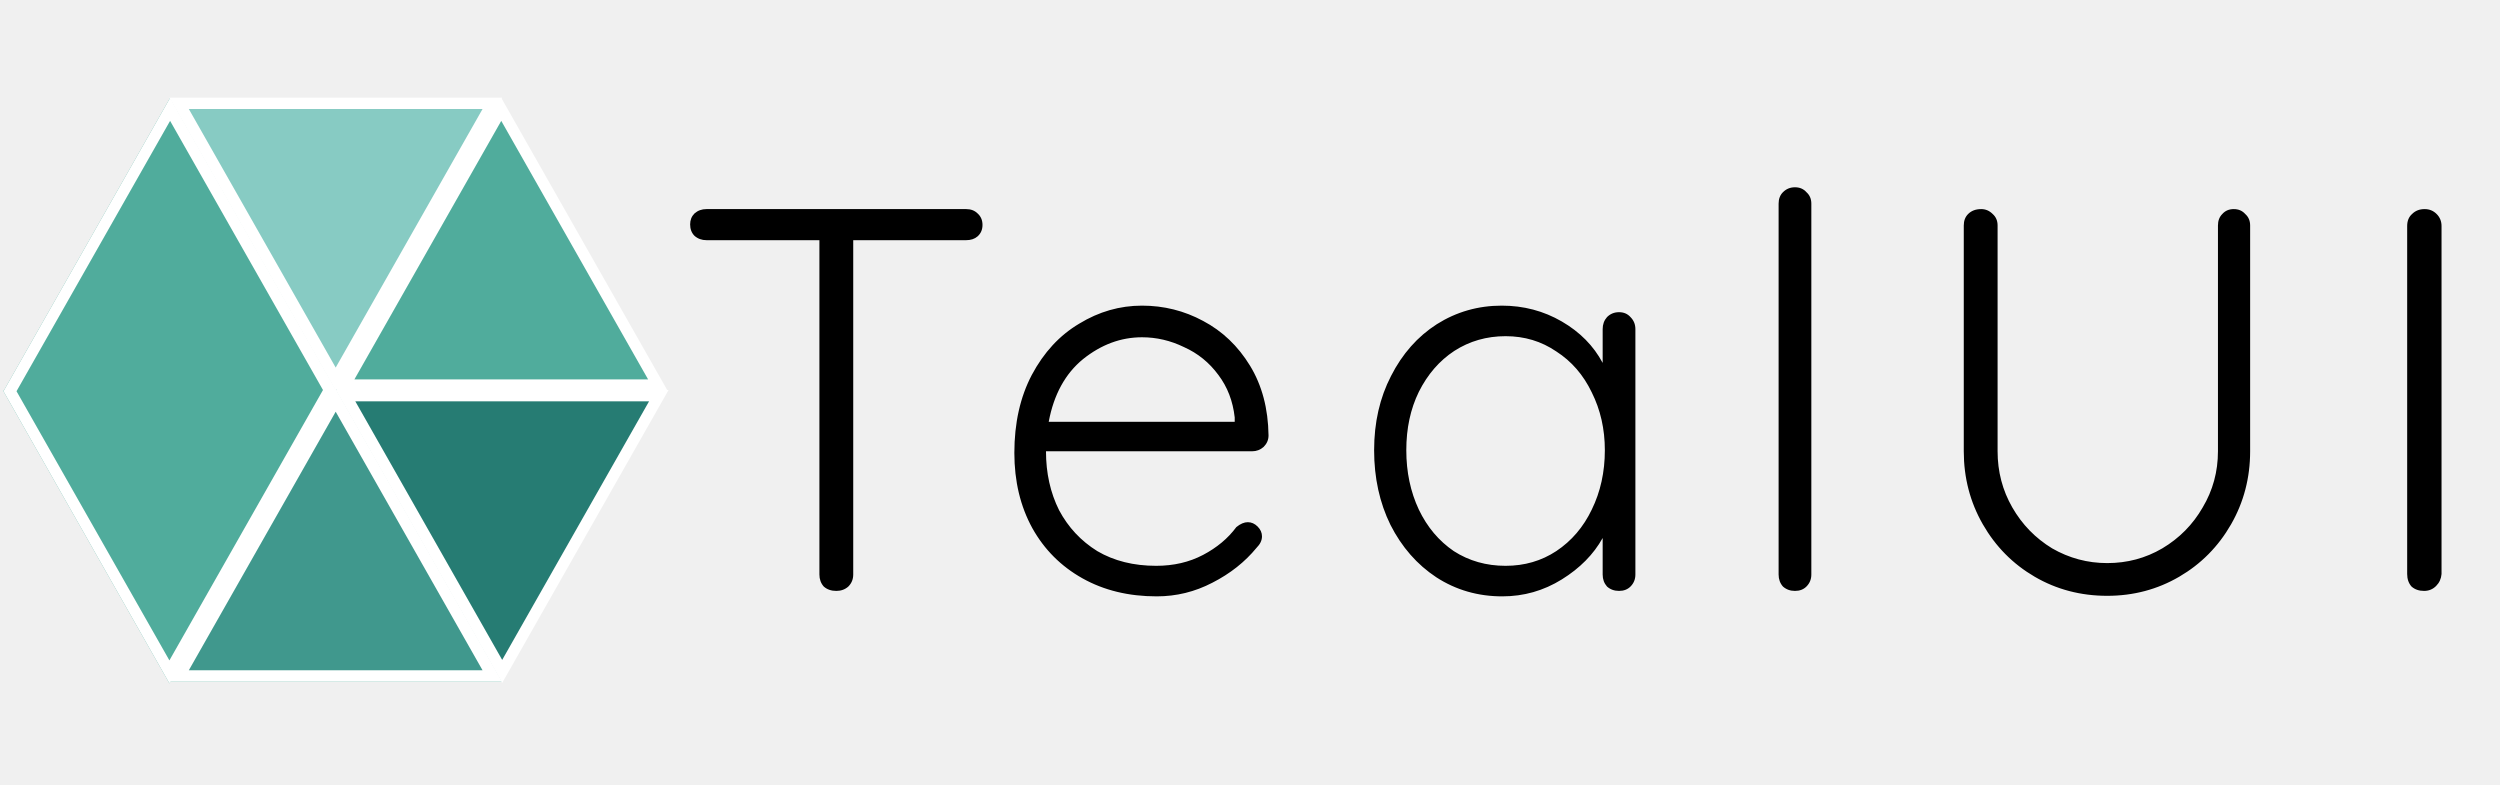
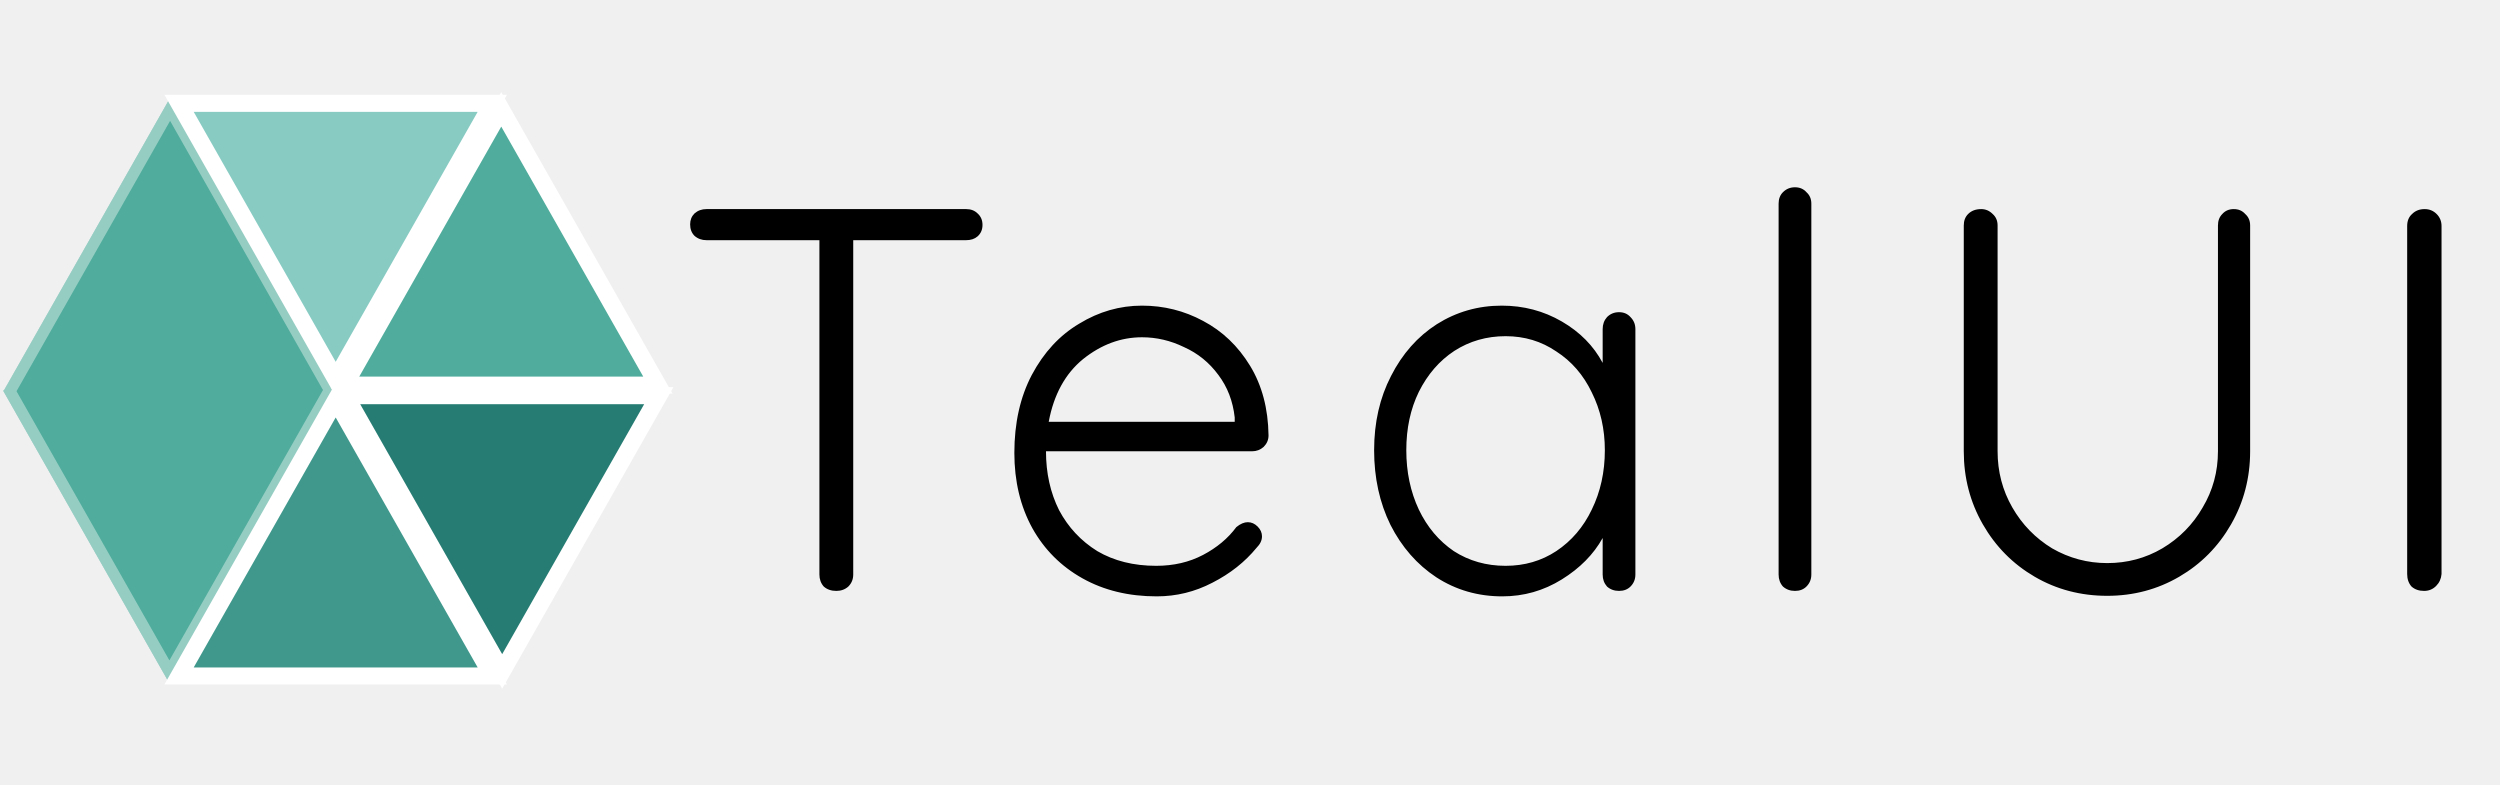
<svg xmlns="http://www.w3.org/2000/svg" width="440" height="138" viewBox="0 0 440 138" fill="none">
-   <path d="M60.654 67.779L88.221 19.247L115.788 67.779H60.654Z" fill="#50AC9C" stroke="white" stroke-width="2" />
+   <path d="M60.654 67.779L88.221 19.247L115.788 67.779H60.654Z" fill="#50AC9C" stroke="white" stroke-width="3" />
  <path d="M59.081 68.412L88.366 119.969H29.796L59.081 68.412Z" fill="#50AC9C" />
-   <mask id="path-3-inside-1" fill="white">
+   <mask id="path-3-inside-1" fill="teal">
    <path fill-rule="evenodd" clip-rule="evenodd" d="M59.222 68.779L29.937 17.222L0.684 68.722H0.53L29.816 120.279L59.068 68.779H59.222Z" />
  </mask>
  <path fill-rule="evenodd" clip-rule="evenodd" d="M59.222 68.779L29.937 17.222L0.684 68.722H0.53L29.816 120.279L59.068 68.779H59.222Z" fill="#50AC9C" />
  <path d="M29.937 17.222L31.676 16.234L29.937 13.173L28.198 16.234L29.937 17.222ZM59.222 68.779V70.779H62.658L60.961 67.791L59.222 68.779ZM0.684 68.722V70.722H1.849L2.423 69.71L0.684 68.722ZM0.53 68.722V66.722H-2.906L-1.209 69.71L0.53 68.722ZM29.816 120.279L28.076 121.266L29.816 124.328L31.555 121.266L29.816 120.279ZM59.068 68.779V66.779H57.904L57.329 67.791L59.068 68.779ZM28.198 18.21L57.483 69.767L60.961 67.791L31.676 16.234L28.198 18.21ZM2.423 69.71L31.676 18.21L28.198 16.234L-1.055 67.734L2.423 69.71ZM0.53 70.722H0.684V66.722H0.53V70.722ZM31.555 119.291L2.269 67.734L-1.209 69.71L28.076 121.266L31.555 119.291ZM57.329 67.791L28.076 119.291L31.555 121.266L60.807 69.767L57.329 67.791ZM59.222 66.779H59.068V70.779H59.222V66.779Z" fill="white" mask="url(#path-3-inside-1)" />
-   <path d="M115.952 69.637L88.385 118.17L60.818 69.637L115.952 69.637Z" fill="#267C73" stroke="white" stroke-width="2" />
-   <path d="M86.648 18.186L59.081 66.718L31.514 18.186L86.648 18.186Z" fill="#87CBC3" stroke="white" stroke-width="2" />
-   <path d="M86.648 118.969L59.081 70.437L31.514 118.969L86.648 118.969Z" fill="#40988D" stroke="white" stroke-width="2" />
+   <path d="M115.952 69.637L88.385 118.17L60.818 69.637L115.952 69.637Z" fill="#267C73" stroke="white" stroke-width="3" />
+   <path d="M86.648 18.186L59.081 66.718L31.514 18.186L86.648 18.186Z" fill="#87CBC3" stroke="white" stroke-width="3" />
+   <path d="M86.648 118.969L59.081 70.437L31.514 118.969L86.648 118.969Z" fill="#40988D" stroke="white" stroke-width="3" />
  <path d="M170.04 36.8C170.872 36.8 171.544 37.056 172.056 37.568C172.632 38.08 172.92 38.752 172.92 39.584C172.92 40.416 172.632 41.088 172.056 41.6C171.544 42.048 170.872 42.272 170.04 42.272H150.168V101.12C150.168 101.952 149.88 102.656 149.304 103.232C148.728 103.744 148.024 104 147.192 104C146.296 104 145.56 103.744 144.984 103.232C144.472 102.656 144.216 101.952 144.216 101.12V42.272H124.344C123.512 42.272 122.808 42.016 122.232 41.504C121.72 40.992 121.464 40.32 121.464 39.488C121.464 38.72 121.72 38.08 122.232 37.568C122.808 37.056 123.512 36.8 124.344 36.8H170.04ZM223.262 76.64C223.262 77.408 222.974 78.08 222.398 78.656C221.822 79.168 221.15 79.424 220.382 79.424H184.094C184.094 83.264 184.862 86.72 186.398 89.792C187.998 92.8 190.238 95.2 193.118 96.992C196.062 98.72 199.518 99.584 203.486 99.584C206.558 99.584 209.31 98.944 211.742 97.664C214.174 96.384 216.126 94.752 217.598 92.768C218.302 92.192 218.974 91.904 219.614 91.904C220.254 91.904 220.83 92.16 221.342 92.672C221.854 93.184 222.11 93.76 222.11 94.4C222.11 95.104 221.79 95.776 221.15 96.416C219.102 98.912 216.51 100.96 213.374 102.56C210.302 104.16 207.038 104.96 203.582 104.96C198.654 104.96 194.302 103.904 190.526 101.792C186.75 99.68 183.806 96.736 181.694 92.96C179.582 89.12 178.526 84.704 178.526 79.712C178.526 74.464 179.55 69.888 181.598 65.984C183.71 62.016 186.494 59.008 189.95 56.96C193.406 54.848 197.086 53.792 200.99 53.792C204.83 53.792 208.414 54.688 211.742 56.48C215.134 58.272 217.886 60.896 219.998 64.352C222.11 67.808 223.198 71.904 223.262 76.64ZM200.99 59.36C197.278 59.36 193.822 60.64 190.622 63.2C187.486 65.76 185.47 69.44 184.574 74.24H217.31V73.472C216.99 70.592 216.03 68.096 214.43 65.984C212.83 63.808 210.814 62.176 208.382 61.088C206.014 59.936 203.55 59.36 200.99 59.36ZM284.949 54.944C285.781 54.944 286.453 55.232 286.965 55.808C287.541 56.384 287.829 57.088 287.829 57.92V101.12C287.829 101.952 287.541 102.656 286.965 103.232C286.453 103.744 285.781 104 284.949 104C284.117 104 283.413 103.744 282.837 103.232C282.325 102.656 282.069 101.952 282.069 101.12V94.688C280.469 97.568 278.069 100 274.869 101.984C271.669 103.968 268.181 104.96 264.405 104.96C260.117 104.96 256.245 103.84 252.789 101.6C249.397 99.36 246.709 96.288 244.725 92.384C242.805 88.48 241.845 84.096 241.845 79.232C241.845 74.368 242.837 70.016 244.821 66.176C246.805 62.272 249.493 59.232 252.885 57.056C256.341 54.88 260.149 53.792 264.309 53.792C268.149 53.792 271.669 54.72 274.869 56.576C278.069 58.432 280.469 60.864 282.069 63.872V57.92C282.069 57.088 282.325 56.384 282.837 55.808C283.413 55.232 284.117 54.944 284.949 54.944ZM264.981 99.584C268.309 99.584 271.285 98.72 273.909 96.992C276.597 95.2 278.677 92.768 280.149 89.696C281.685 86.56 282.453 83.072 282.453 79.232C282.453 75.52 281.685 72.128 280.149 69.056C278.677 65.984 276.597 63.584 273.909 61.856C271.285 60.064 268.309 59.168 264.981 59.168C261.653 59.168 258.645 60.032 255.957 61.76C253.333 63.488 251.253 65.888 249.717 68.96C248.245 71.968 247.509 75.392 247.509 79.232C247.509 83.072 248.245 86.56 249.717 89.696C251.189 92.768 253.237 95.2 255.861 96.992C258.549 98.72 261.589 99.584 264.981 99.584ZM318.795 101.12C318.795 101.952 318.507 102.656 317.931 103.232C317.419 103.744 316.747 104 315.915 104C315.083 104 314.379 103.744 313.803 103.232C313.291 102.656 313.035 101.952 313.035 101.12V35.84C313.035 35.008 313.291 34.336 313.803 33.824C314.379 33.248 315.083 32.96 315.915 32.96C316.747 32.96 317.419 33.248 317.931 33.824C318.507 34.336 318.795 35.008 318.795 35.84V101.12ZM393.144 36.8C393.976 36.8 394.648 37.088 395.16 37.664C395.736 38.176 396.024 38.848 396.024 39.68V79.424C396.024 84.096 394.904 88.384 392.664 92.288C390.424 96.192 387.384 99.264 383.544 101.504C379.704 103.744 375.48 104.864 370.872 104.864C366.2 104.864 361.944 103.744 358.104 101.504C354.264 99.264 351.224 96.192 348.984 92.288C346.744 88.384 345.624 84.096 345.624 79.424V39.68C345.624 38.848 345.88 38.176 346.392 37.664C346.968 37.088 347.736 36.8 348.696 36.8C349.464 36.8 350.136 37.088 350.712 37.664C351.288 38.176 351.576 38.848 351.576 39.68V79.424C351.576 83.008 352.44 86.304 354.168 89.312C355.896 92.32 358.232 94.72 361.176 96.512C364.184 98.24 367.416 99.104 370.872 99.104C374.392 99.104 377.624 98.24 380.568 96.512C383.576 94.72 385.944 92.32 387.672 89.312C389.464 86.304 390.36 83.008 390.36 79.424V39.68C390.36 38.848 390.616 38.176 391.128 37.664C391.64 37.088 392.312 36.8 393.144 36.8ZM429.71 101.024C429.646 101.856 429.326 102.56 428.75 103.136C428.174 103.712 427.47 104 426.638 104C425.742 104 425.006 103.744 424.43 103.232C423.918 102.656 423.662 101.92 423.662 101.024V39.776C423.662 38.88 423.95 38.176 424.526 37.664C425.102 37.088 425.838 36.8 426.734 36.8C427.566 36.8 428.27 37.088 428.846 37.664C429.422 38.24 429.71 38.944 429.71 39.776V101.024Z" fill="black" />
</svg>
